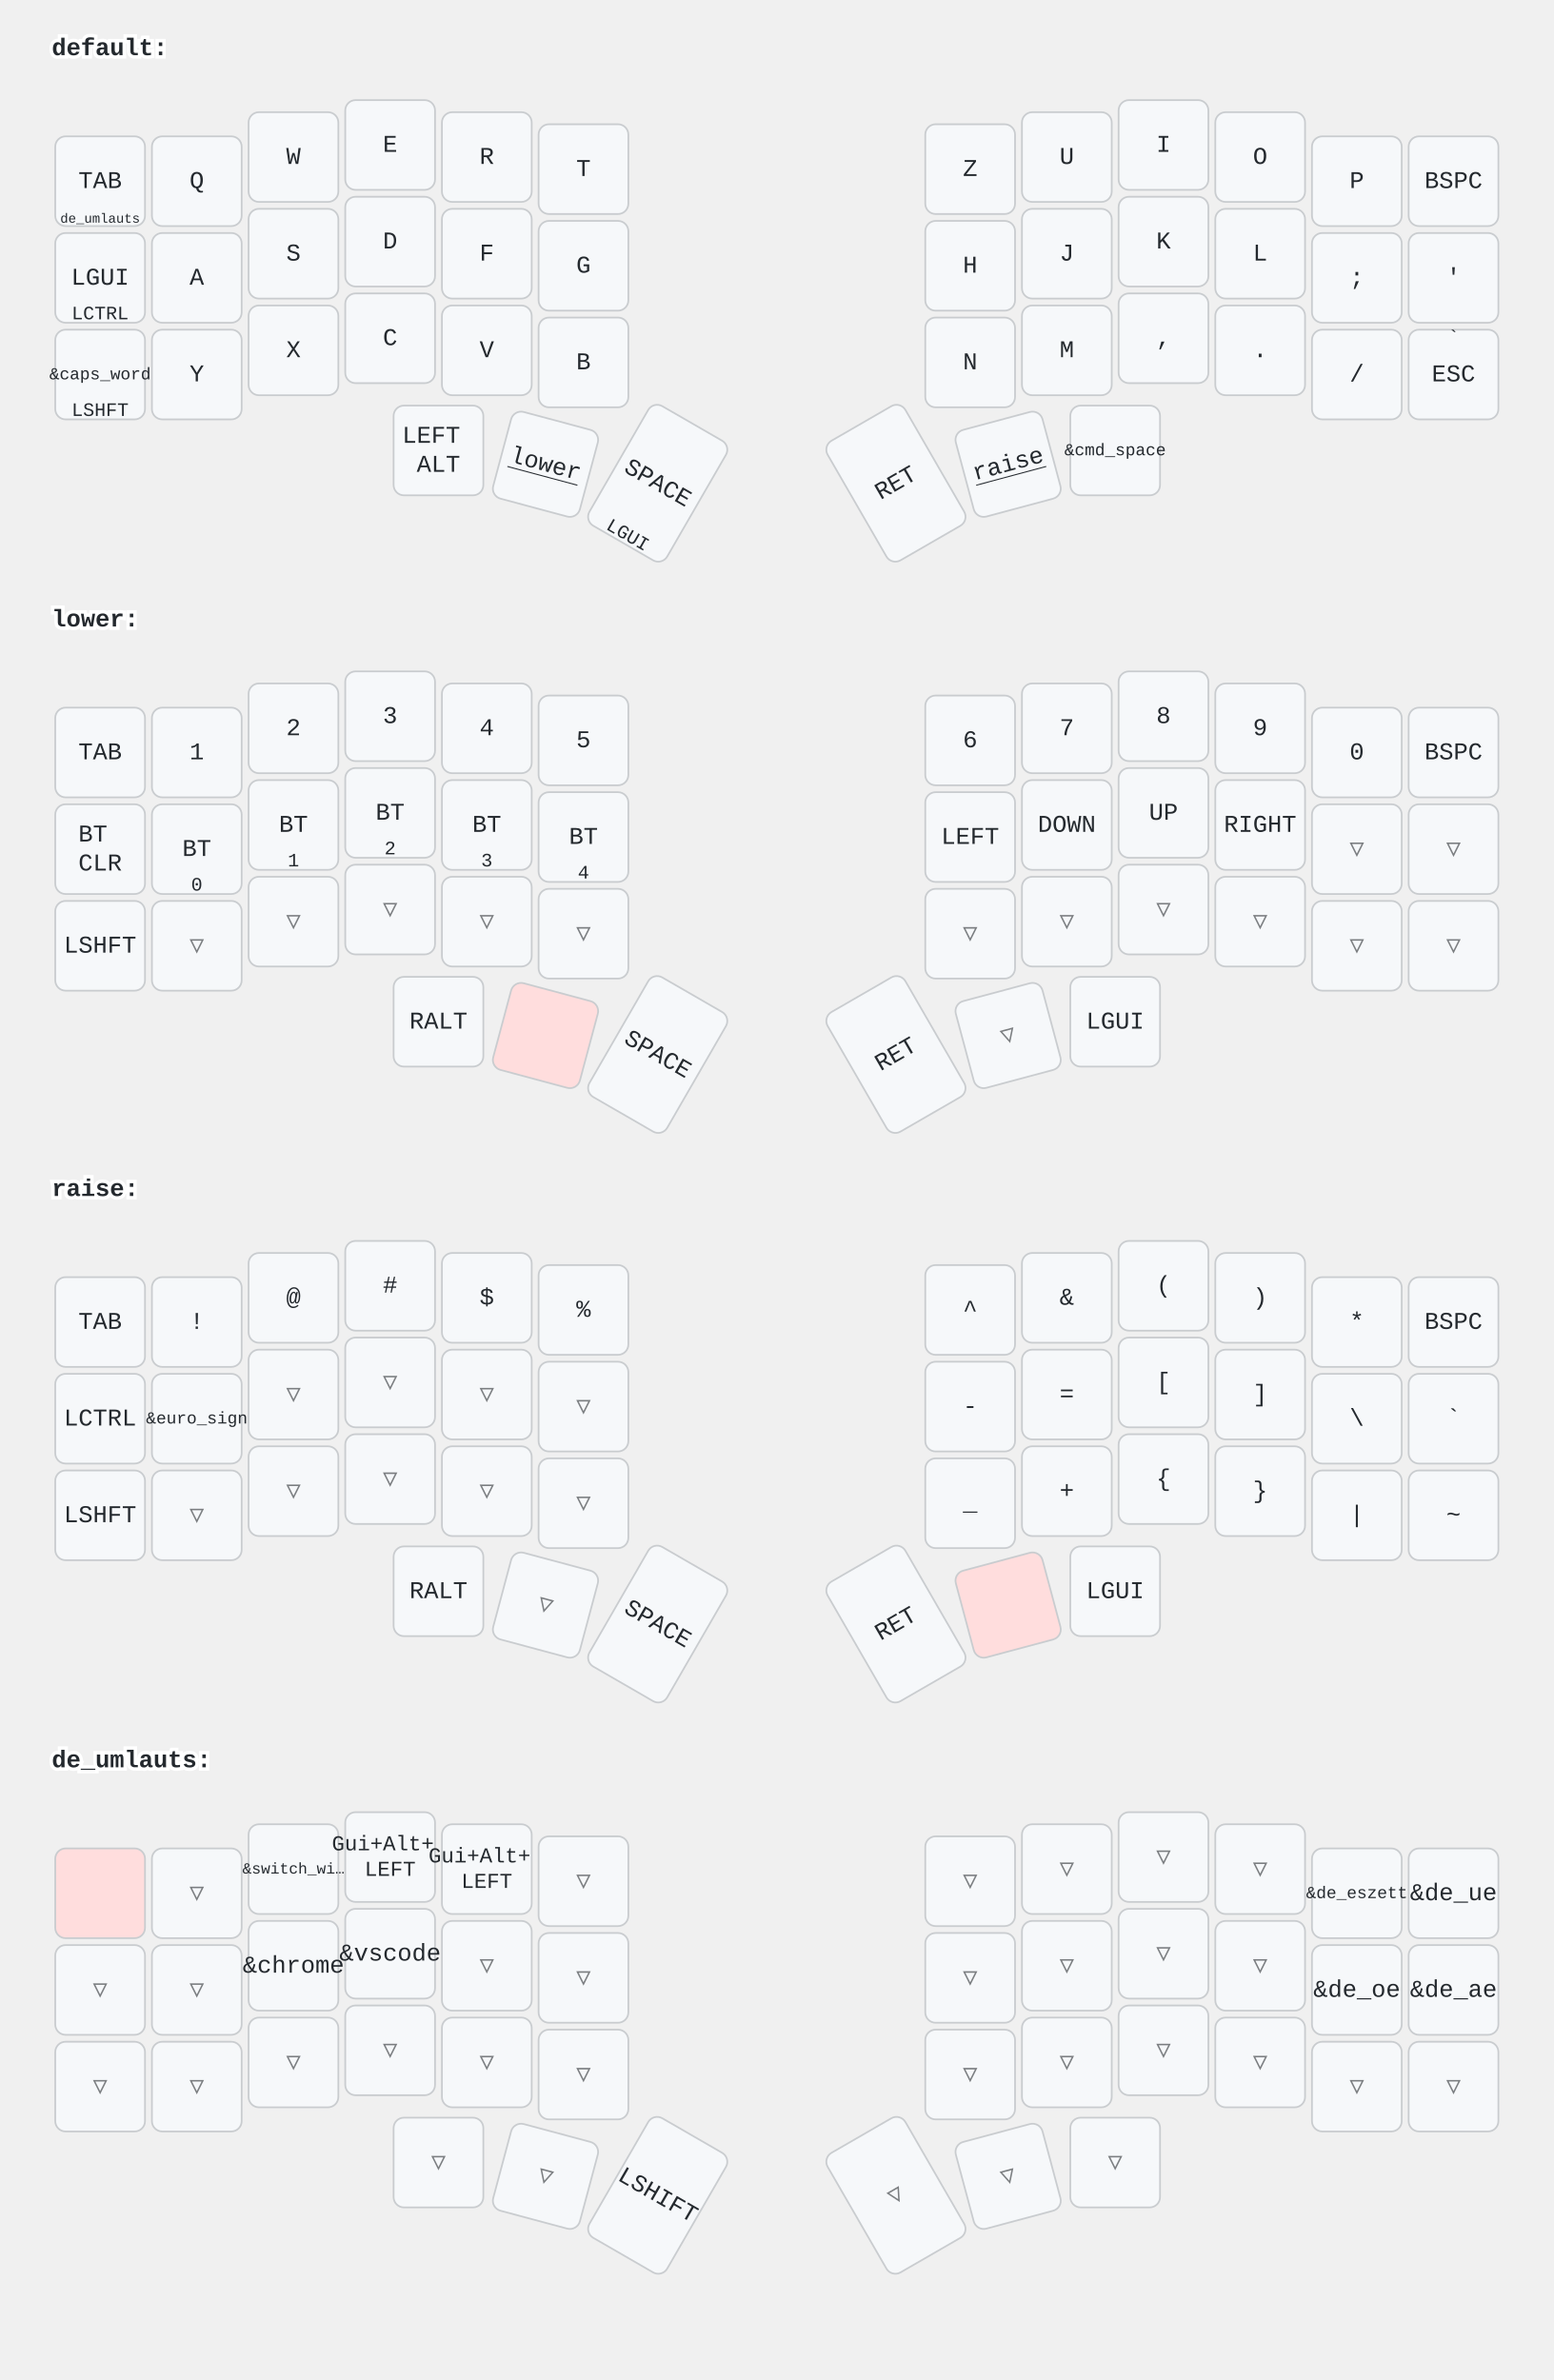
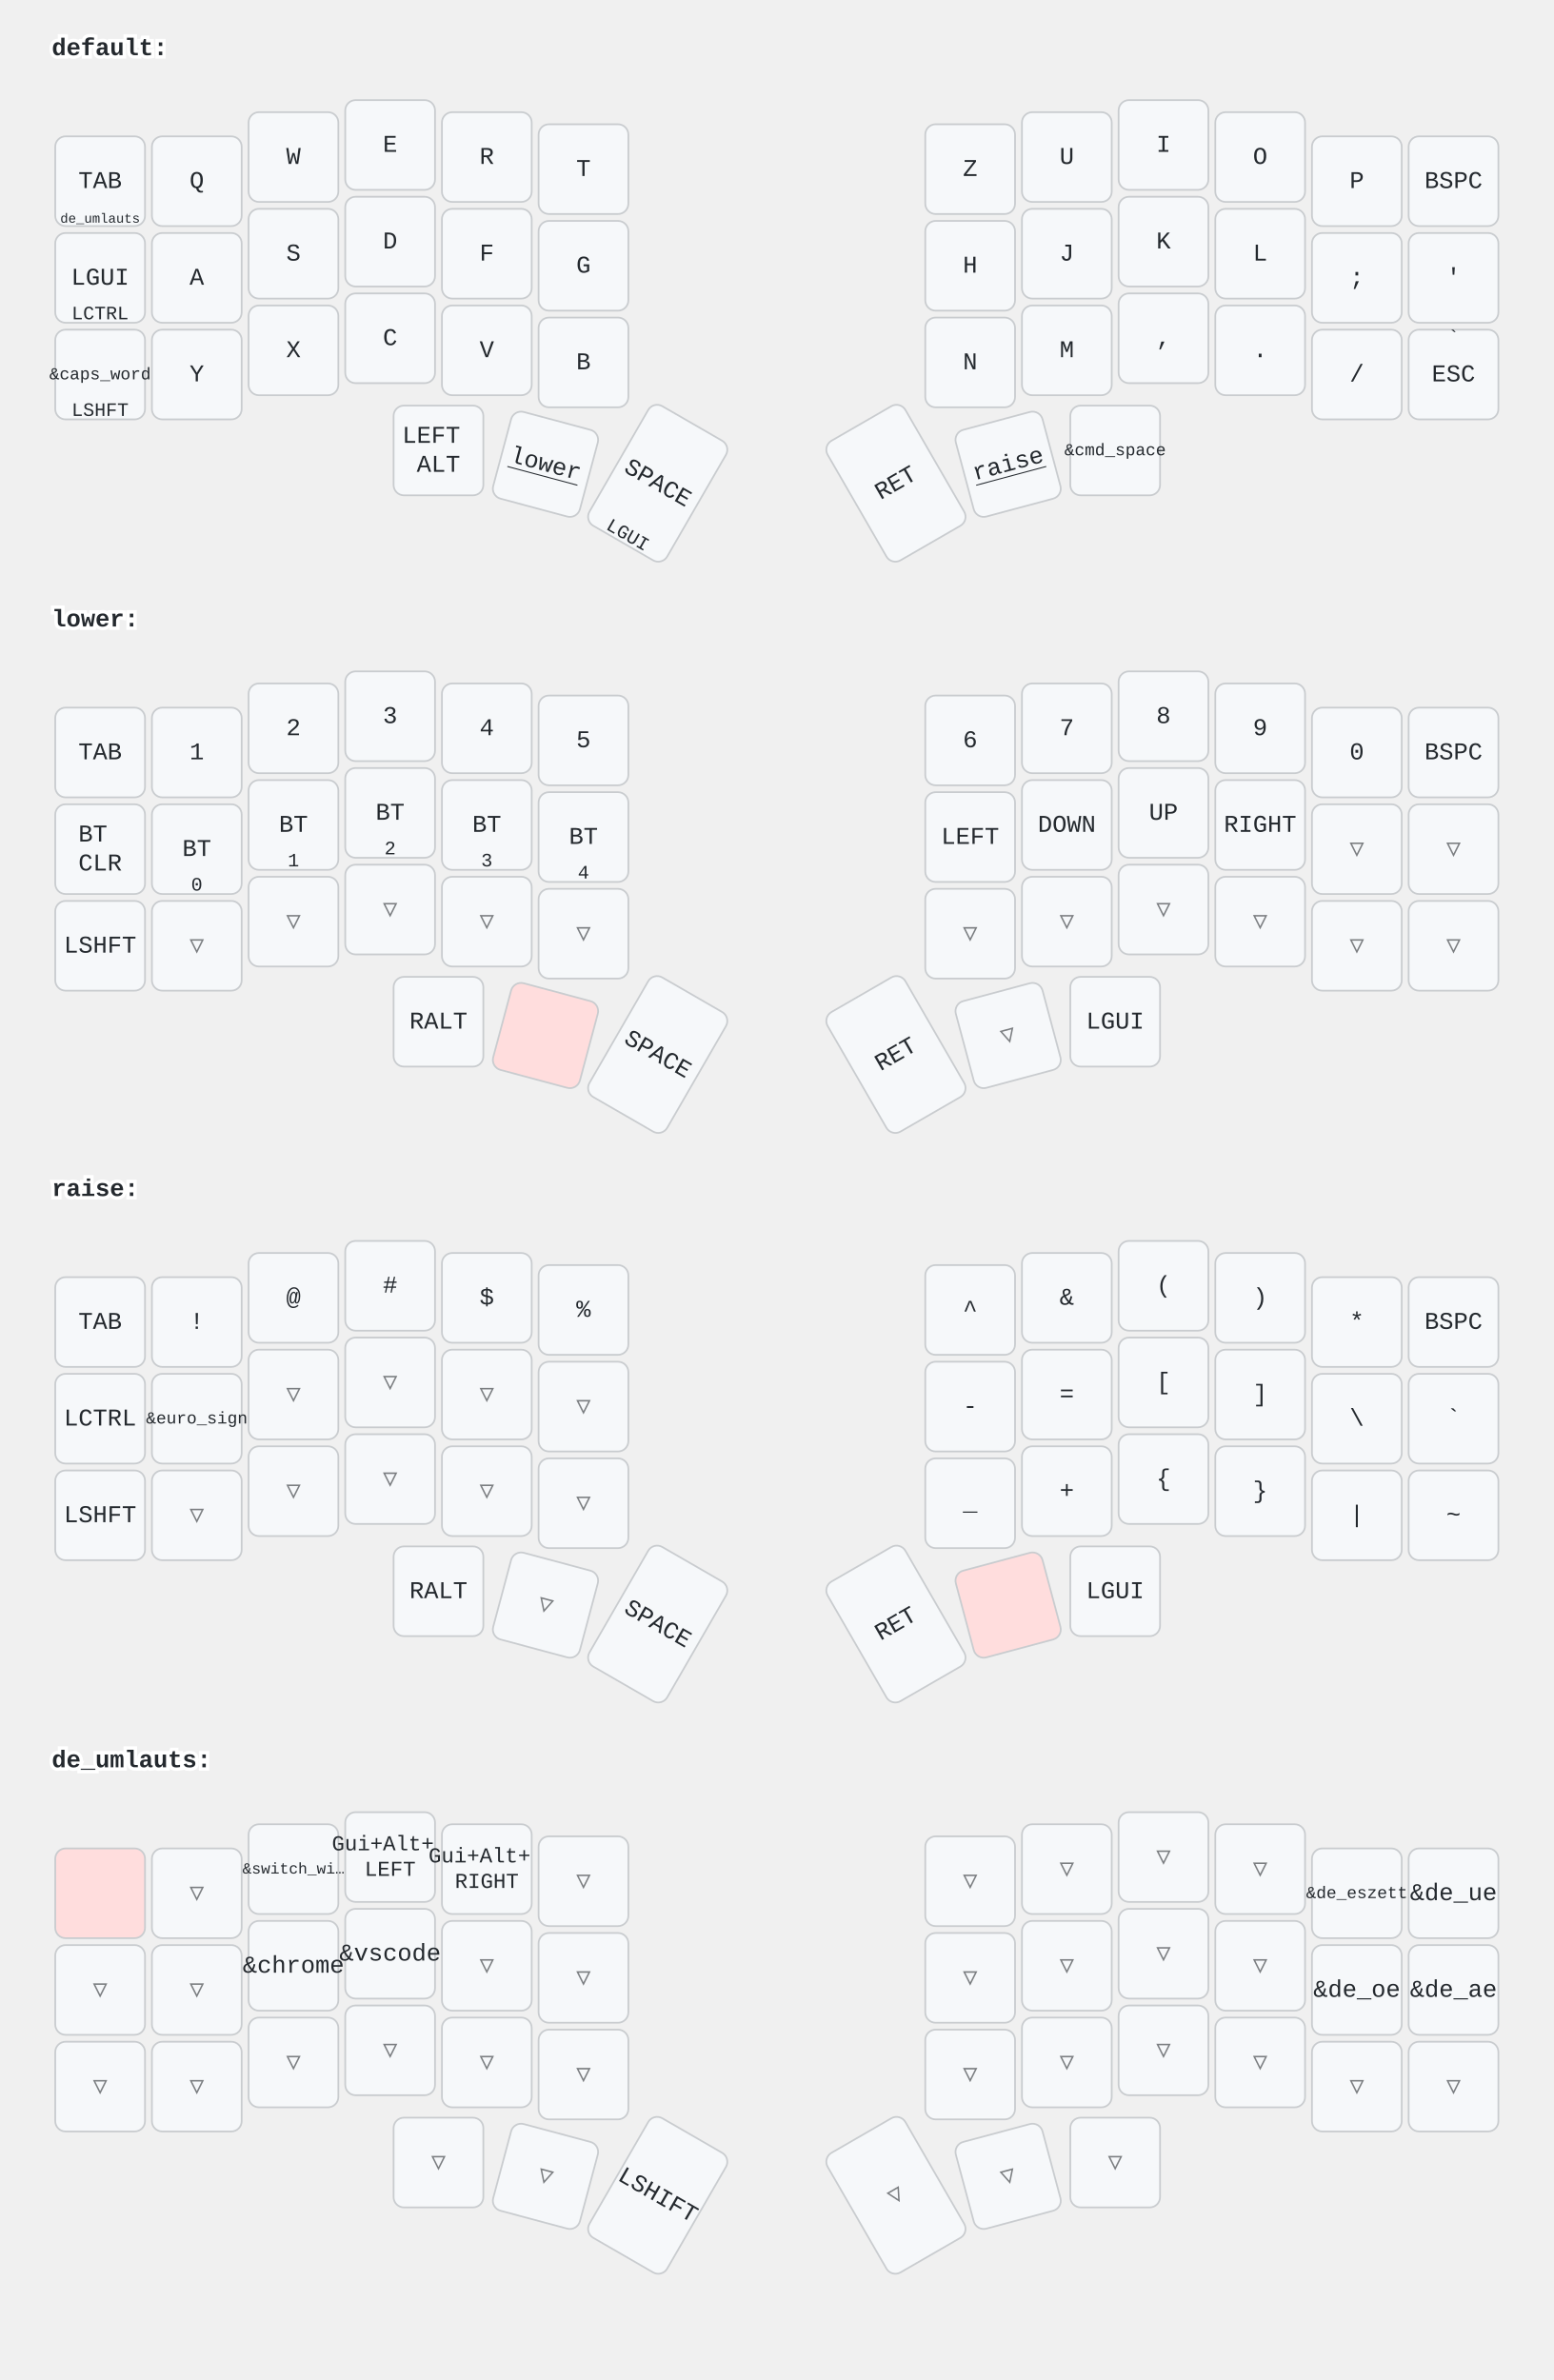
<svg xmlns="http://www.w3.org/2000/svg" width="900" height="1379" viewBox="0 0 900 1379" class="keymap">
  <style>/* inherit to force styles through use tags */
svg path {
    fill: inherit;
}

/* font and background color specifications */
svg.keymap {
    font-family: SFMono-Regular,Consolas,Liberation Mono,Menlo,monospace;
    font-size: 14px;
    font-kerning: normal;
    text-rendering: optimizeLegibility;
    fill: #24292e;
}

/* default key styling */
rect.key {
    fill: #f6f8fa;
}

rect.key, rect.combo {
    stroke: #c9cccf;
    stroke-width: 1;
}

/* default key side styling, only used is draw_key_sides is set */
rect.side {
    filter: brightness(90%);
}

/* color accent for combo boxes */
rect.combo, rect.combo-separate {
    fill: #cdf;
}

/* color accent for held keys */
rect.held, rect.combo.held {
    fill: #fdd;
}

/* color accent for ghost (optional) keys */
rect.ghost, rect.combo.ghost {
    stroke-dasharray: 4, 4;
    stroke-width: 2;
}

text {
    text-anchor: middle;
    dominant-baseline: middle;
}

/* styling for layer labels */
text.label {
    font-weight: bold;
    text-anchor: start;
    stroke: white;
    stroke-width: 4;
    paint-order: stroke;
}

/* styling for optional footer */
text.footer {
    text-anchor: end;
    dominant-baseline: auto;
    stroke: white;
    stroke-width: 4;
    paint-order: stroke;
}

/* styling for combo tap, and key hold/shifted label text */
text.combo, text.hold, text.shifted {
    font-size: 11px;
}

text.hold {
    text-anchor: middle;
    dominant-baseline: auto;
}

text.shifted {
    text-anchor: middle;
    dominant-baseline: hanging;
}

text.layer-activator {
    text-decoration: underline;
}

/* styling for hold/shifted label text in combo box */
text.combo.hold, text.combo.shifted {
    font-size: 8px;
}

/* lighter symbol for transparent keys */
text.trans {
    fill: #7b7e81;
}

/* styling for combo dendrons */
path.combo {
    stroke-width: 1;
    stroke: gray;
    fill: none;
}

/* Start Tabler Icons Cleanup */
/* cannot use height/width with glyphs */
.icon-tabler &gt; path {
    fill: inherit;
    stroke: inherit;
    stroke-width: 2;
}
/* hide tabler's default box */
.icon-tabler &gt; path[stroke="none"][fill="none"] {
    visibility: hidden;
}
/* End Tabler Icons Cleanup */
</style>
  <g transform="translate(30, 0)" class="layer-default">
    <text x="0" y="28" class="label" id="default">default:</text>
    <g transform="translate(0, 56)">
      <g transform="translate(28, 49)" class="key keypos-0">
        <rect rx="6" ry="6" x="-26" y="-26" width="52" height="52" class="key" />
        <text x="0" y="0" class="key tap">TAB</text>
        <a href="#de_umlauts">
          <text x="0" y="24" class="key hold layer-activator">
            <tspan style="font-size: 70%">de_umlauts</tspan>
          </text>
        </a>
      </g>
      <g transform="translate(84, 49)" class="key keypos-1">
        <rect rx="6" ry="6" x="-26" y="-26" width="52" height="52" class="key" />
        <text x="0" y="0" class="key tap">Q</text>
      </g>
      <g transform="translate(140, 35)" class="key keypos-2">
        <rect rx="6" ry="6" x="-26" y="-26" width="52" height="52" class="key" />
        <text x="0" y="0" class="key tap">W</text>
      </g>
      <g transform="translate(196, 28)" class="key keypos-3">
        <rect rx="6" ry="6" x="-26" y="-26" width="52" height="52" class="key" />
        <text x="0" y="0" class="key tap">E</text>
      </g>
      <g transform="translate(252, 35)" class="key keypos-4">
        <rect rx="6" ry="6" x="-26" y="-26" width="52" height="52" class="key" />
        <text x="0" y="0" class="key tap">R</text>
      </g>
      <g transform="translate(308, 42)" class="key keypos-5">
        <rect rx="6" ry="6" x="-26" y="-26" width="52" height="52" class="key" />
        <text x="0" y="0" class="key tap">T</text>
      </g>
      <g transform="translate(532, 42)" class="key keypos-6">
        <rect rx="6" ry="6" x="-26" y="-26" width="52" height="52" class="key" />
        <text x="0" y="0" class="key tap">Z</text>
      </g>
      <g transform="translate(588, 35)" class="key keypos-7">
        <rect rx="6" ry="6" x="-26" y="-26" width="52" height="52" class="key" />
        <text x="0" y="0" class="key tap">U</text>
      </g>
      <g transform="translate(644, 28)" class="key keypos-8">
        <rect rx="6" ry="6" x="-26" y="-26" width="52" height="52" class="key" />
        <text x="0" y="0" class="key tap">I</text>
      </g>
      <g transform="translate(700, 35)" class="key keypos-9">
        <rect rx="6" ry="6" x="-26" y="-26" width="52" height="52" class="key" />
        <text x="0" y="0" class="key tap">O</text>
      </g>
      <g transform="translate(756, 49)" class="key keypos-10">
        <rect rx="6" ry="6" x="-26" y="-26" width="52" height="52" class="key" />
        <text x="0" y="0" class="key tap">P</text>
      </g>
      <g transform="translate(812, 49)" class="key keypos-11">
        <rect rx="6" ry="6" x="-26" y="-26" width="52" height="52" class="key" />
        <text x="0" y="0" class="key tap">BSPC</text>
      </g>
      <g transform="translate(28, 105)" class="key keypos-12">
        <rect rx="6" ry="6" x="-26" y="-26" width="52" height="52" class="key" />
        <text x="0" y="0" class="key tap">LGUI</text>
        <text x="0" y="24" class="key hold">LCTRL</text>
      </g>
      <g transform="translate(84, 105)" class="key keypos-13">
        <rect rx="6" ry="6" x="-26" y="-26" width="52" height="52" class="key" />
        <text x="0" y="0" class="key tap">A</text>
      </g>
      <g transform="translate(140, 91)" class="key keypos-14">
        <rect rx="6" ry="6" x="-26" y="-26" width="52" height="52" class="key" />
        <text x="0" y="0" class="key tap">S</text>
      </g>
      <g transform="translate(196, 84)" class="key keypos-15">
        <rect rx="6" ry="6" x="-26" y="-26" width="52" height="52" class="key" />
        <text x="0" y="0" class="key tap">D</text>
      </g>
      <g transform="translate(252, 91)" class="key keypos-16">
        <rect rx="6" ry="6" x="-26" y="-26" width="52" height="52" class="key" />
        <text x="0" y="0" class="key tap">F</text>
      </g>
      <g transform="translate(308, 98)" class="key keypos-17">
        <rect rx="6" ry="6" x="-26" y="-26" width="52" height="52" class="key" />
        <text x="0" y="0" class="key tap">G</text>
      </g>
      <g transform="translate(532, 98)" class="key keypos-18">
        <rect rx="6" ry="6" x="-26" y="-26" width="52" height="52" class="key" />
        <text x="0" y="0" class="key tap">H</text>
      </g>
      <g transform="translate(588, 91)" class="key keypos-19">
        <rect rx="6" ry="6" x="-26" y="-26" width="52" height="52" class="key" />
        <text x="0" y="0" class="key tap">J</text>
      </g>
      <g transform="translate(644, 84)" class="key keypos-20">
        <rect rx="6" ry="6" x="-26" y="-26" width="52" height="52" class="key" />
        <text x="0" y="0" class="key tap">K</text>
      </g>
      <g transform="translate(700, 91)" class="key keypos-21">
        <rect rx="6" ry="6" x="-26" y="-26" width="52" height="52" class="key" />
        <text x="0" y="0" class="key tap">L</text>
      </g>
      <g transform="translate(756, 105)" class="key keypos-22">
        <rect rx="6" ry="6" x="-26" y="-26" width="52" height="52" class="key" />
        <text x="0" y="0" class="key tap">;</text>
      </g>
      <g transform="translate(812, 105)" class="key keypos-23">
        <rect rx="6" ry="6" x="-26" y="-26" width="52" height="52" class="key" />
        <text x="0" y="0" class="key tap">'</text>
      </g>
      <g transform="translate(28, 161)" class="key keypos-24">
        <rect rx="6" ry="6" x="-26" y="-26" width="52" height="52" class="key" />
        <text x="0" y="0" class="key tap">
          <tspan style="font-size: 70%">&amp;caps_word</tspan>
        </text>
        <text x="0" y="24" class="key hold">LSHFT</text>
      </g>
      <g transform="translate(84, 161)" class="key keypos-25">
        <rect rx="6" ry="6" x="-26" y="-26" width="52" height="52" class="key" />
        <text x="0" y="0" class="key tap">Y</text>
      </g>
      <g transform="translate(140, 147)" class="key keypos-26">
        <rect rx="6" ry="6" x="-26" y="-26" width="52" height="52" class="key" />
        <text x="0" y="0" class="key tap">X</text>
      </g>
      <g transform="translate(196, 140)" class="key keypos-27">
        <rect rx="6" ry="6" x="-26" y="-26" width="52" height="52" class="key" />
        <text x="0" y="0" class="key tap">C</text>
      </g>
      <g transform="translate(252, 147)" class="key keypos-28">
        <rect rx="6" ry="6" x="-26" y="-26" width="52" height="52" class="key" />
        <text x="0" y="0" class="key tap">V</text>
      </g>
      <g transform="translate(308, 154)" class="key keypos-29">
        <rect rx="6" ry="6" x="-26" y="-26" width="52" height="52" class="key" />
        <text x="0" y="0" class="key tap">B</text>
      </g>
      <g transform="translate(532, 154)" class="key keypos-30">
        <rect rx="6" ry="6" x="-26" y="-26" width="52" height="52" class="key" />
        <text x="0" y="0" class="key tap">N</text>
      </g>
      <g transform="translate(588, 147)" class="key keypos-31">
        <rect rx="6" ry="6" x="-26" y="-26" width="52" height="52" class="key" />
        <text x="0" y="0" class="key tap">M</text>
      </g>
      <g transform="translate(644, 140)" class="key keypos-32">
        <rect rx="6" ry="6" x="-26" y="-26" width="52" height="52" class="key" />
        <text x="0" y="0" class="key tap">,</text>
      </g>
      <g transform="translate(700, 147)" class="key keypos-33">
        <rect rx="6" ry="6" x="-26" y="-26" width="52" height="52" class="key" />
        <text x="0" y="0" class="key tap">.</text>
      </g>
      <g transform="translate(756, 161)" class="key keypos-34">
        <rect rx="6" ry="6" x="-26" y="-26" width="52" height="52" class="key" />
        <text x="0" y="0" class="key tap">/</text>
      </g>
      <g transform="translate(812, 161)" class="key keypos-35">
        <rect rx="6" ry="6" x="-26" y="-26" width="52" height="52" class="key" />
        <text x="0" y="0" class="key tap">ESC</text>
        <text x="0" y="-24" class="key shifted">`</text>
      </g>
      <g transform="translate(224, 205)" class="key keypos-36">
        <rect rx="6" ry="6" x="-26" y="-26" width="52" height="52" class="key" />
        <text x="0" y="0" class="key tap">
          <tspan x="0" dy="-0.6em">LEFT</tspan>
          <tspan x="0" dy="1.2em">ALT</tspan>
        </text>
      </g>
      <g transform="translate(286, 213) rotate(15.0)" class="key keypos-37">
        <rect rx="6" ry="6" x="-26" y="-26" width="52" height="52" class="key" />
        <a href="#lower">
          <text x="0" y="0" class="key tap layer-activator">lower</text>
        </a>
      </g>
      <g transform="translate(351, 224) rotate(30.0)" class="key keypos-38">
        <rect rx="6" ry="6" x="-26" y="-40" width="52" height="80" class="key" />
        <text x="0" y="0" class="key tap">SPACE</text>
        <text x="0" y="38" class="key hold">LGUI</text>
      </g>
      <g transform="translate(489, 224) rotate(-30.0)" class="key keypos-39">
        <rect rx="6" ry="6" x="-26" y="-40" width="52" height="80" class="key" />
        <text x="0" y="0" class="key tap">RET</text>
      </g>
      <g transform="translate(554, 213) rotate(-15.0)" class="key keypos-40">
        <rect rx="6" ry="6" x="-26" y="-26" width="52" height="52" class="key" />
        <a href="#raise">
          <text x="0" y="0" class="key tap layer-activator">raise</text>
        </a>
      </g>
      <g transform="translate(616, 205)" class="key keypos-41">
        <rect rx="6" ry="6" x="-26" y="-26" width="52" height="52" class="key" />
        <text x="0" y="0" class="key tap">
          <tspan style="font-size: 70%">&amp;cmd_space</tspan>
        </text>
      </g>
    </g>
  </g>
  <g transform="translate(30, 331)" class="layer-lower">
    <text x="0" y="28" class="label" id="lower">lower:</text>
    <g transform="translate(0, 56)">
      <g transform="translate(28, 49)" class="key keypos-0">
        <rect rx="6" ry="6" x="-26" y="-26" width="52" height="52" class="key" />
        <text x="0" y="0" class="key tap">TAB</text>
      </g>
      <g transform="translate(84, 49)" class="key keypos-1">
        <rect rx="6" ry="6" x="-26" y="-26" width="52" height="52" class="key" />
        <text x="0" y="0" class="key tap">1</text>
      </g>
      <g transform="translate(140, 35)" class="key keypos-2">
        <rect rx="6" ry="6" x="-26" y="-26" width="52" height="52" class="key" />
        <text x="0" y="0" class="key tap">2</text>
      </g>
      <g transform="translate(196, 28)" class="key keypos-3">
        <rect rx="6" ry="6" x="-26" y="-26" width="52" height="52" class="key" />
        <text x="0" y="0" class="key tap">3</text>
      </g>
      <g transform="translate(252, 35)" class="key keypos-4">
        <rect rx="6" ry="6" x="-26" y="-26" width="52" height="52" class="key" />
        <text x="0" y="0" class="key tap">4</text>
      </g>
      <g transform="translate(308, 42)" class="key keypos-5">
        <rect rx="6" ry="6" x="-26" y="-26" width="52" height="52" class="key" />
        <text x="0" y="0" class="key tap">5</text>
      </g>
      <g transform="translate(532, 42)" class="key keypos-6">
        <rect rx="6" ry="6" x="-26" y="-26" width="52" height="52" class="key" />
        <text x="0" y="0" class="key tap">6</text>
      </g>
      <g transform="translate(588, 35)" class="key keypos-7">
        <rect rx="6" ry="6" x="-26" y="-26" width="52" height="52" class="key" />
        <text x="0" y="0" class="key tap">7</text>
      </g>
      <g transform="translate(644, 28)" class="key keypos-8">
        <rect rx="6" ry="6" x="-26" y="-26" width="52" height="52" class="key" />
        <text x="0" y="0" class="key tap">8</text>
      </g>
      <g transform="translate(700, 35)" class="key keypos-9">
        <rect rx="6" ry="6" x="-26" y="-26" width="52" height="52" class="key" />
        <text x="0" y="0" class="key tap">9</text>
      </g>
      <g transform="translate(756, 49)" class="key keypos-10">
        <rect rx="6" ry="6" x="-26" y="-26" width="52" height="52" class="key" />
        <text x="0" y="0" class="key tap">0</text>
      </g>
      <g transform="translate(812, 49)" class="key keypos-11">
        <rect rx="6" ry="6" x="-26" y="-26" width="52" height="52" class="key" />
        <text x="0" y="0" class="key tap">BSPC</text>
      </g>
      <g transform="translate(28, 105)" class="key keypos-12">
        <rect rx="6" ry="6" x="-26" y="-26" width="52" height="52" class="key" />
        <text x="0" y="0" class="key tap">
          <tspan x="0" dy="-0.6em">BT</tspan>
          <tspan x="0" dy="1.2em">CLR</tspan>
        </text>
      </g>
      <g transform="translate(84, 105)" class="key keypos-13">
        <rect rx="6" ry="6" x="-26" y="-26" width="52" height="52" class="key" />
        <text x="0" y="0" class="key tap">BT</text>
        <text x="0" y="24" class="key hold">0</text>
      </g>
      <g transform="translate(140, 91)" class="key keypos-14">
        <rect rx="6" ry="6" x="-26" y="-26" width="52" height="52" class="key" />
        <text x="0" y="0" class="key tap">BT</text>
        <text x="0" y="24" class="key hold">1</text>
      </g>
      <g transform="translate(196, 84)" class="key keypos-15">
        <rect rx="6" ry="6" x="-26" y="-26" width="52" height="52" class="key" />
        <text x="0" y="0" class="key tap">BT</text>
        <text x="0" y="24" class="key hold">2</text>
      </g>
      <g transform="translate(252, 91)" class="key keypos-16">
        <rect rx="6" ry="6" x="-26" y="-26" width="52" height="52" class="key" />
        <text x="0" y="0" class="key tap">BT</text>
        <text x="0" y="24" class="key hold">3</text>
      </g>
      <g transform="translate(308, 98)" class="key keypos-17">
        <rect rx="6" ry="6" x="-26" y="-26" width="52" height="52" class="key" />
        <text x="0" y="0" class="key tap">BT</text>
        <text x="0" y="24" class="key hold">4</text>
      </g>
      <g transform="translate(532, 98)" class="key keypos-18">
        <rect rx="6" ry="6" x="-26" y="-26" width="52" height="52" class="key" />
        <text x="0" y="0" class="key tap">LEFT</text>
      </g>
      <g transform="translate(588, 91)" class="key keypos-19">
        <rect rx="6" ry="6" x="-26" y="-26" width="52" height="52" class="key" />
        <text x="0" y="0" class="key tap">DOWN</text>
      </g>
      <g transform="translate(644, 84)" class="key keypos-20">
        <rect rx="6" ry="6" x="-26" y="-26" width="52" height="52" class="key" />
        <text x="0" y="0" class="key tap">UP</text>
      </g>
      <g transform="translate(700, 91)" class="key keypos-21">
        <rect rx="6" ry="6" x="-26" y="-26" width="52" height="52" class="key" />
        <text x="0" y="0" class="key tap">RIGHT</text>
      </g>
      <g transform="translate(756, 105)" class="key trans keypos-22">
        <rect rx="6" ry="6" x="-26" y="-26" width="52" height="52" class="key trans" />
        <text x="0" y="0" class="key trans tap">▽</text>
      </g>
      <g transform="translate(812, 105)" class="key trans keypos-23">
        <rect rx="6" ry="6" x="-26" y="-26" width="52" height="52" class="key trans" />
        <text x="0" y="0" class="key trans tap">▽</text>
      </g>
      <g transform="translate(28, 161)" class="key keypos-24">
        <rect rx="6" ry="6" x="-26" y="-26" width="52" height="52" class="key" />
        <text x="0" y="0" class="key tap">LSHFT</text>
      </g>
      <g transform="translate(84, 161)" class="key trans keypos-25">
        <rect rx="6" ry="6" x="-26" y="-26" width="52" height="52" class="key trans" />
        <text x="0" y="0" class="key trans tap">▽</text>
      </g>
      <g transform="translate(140, 147)" class="key trans keypos-26">
        <rect rx="6" ry="6" x="-26" y="-26" width="52" height="52" class="key trans" />
        <text x="0" y="0" class="key trans tap">▽</text>
      </g>
      <g transform="translate(196, 140)" class="key trans keypos-27">
        <rect rx="6" ry="6" x="-26" y="-26" width="52" height="52" class="key trans" />
        <text x="0" y="0" class="key trans tap">▽</text>
      </g>
      <g transform="translate(252, 147)" class="key trans keypos-28">
        <rect rx="6" ry="6" x="-26" y="-26" width="52" height="52" class="key trans" />
        <text x="0" y="0" class="key trans tap">▽</text>
      </g>
      <g transform="translate(308, 154)" class="key trans keypos-29">
        <rect rx="6" ry="6" x="-26" y="-26" width="52" height="52" class="key trans" />
        <text x="0" y="0" class="key trans tap">▽</text>
      </g>
      <g transform="translate(532, 154)" class="key trans keypos-30">
        <rect rx="6" ry="6" x="-26" y="-26" width="52" height="52" class="key trans" />
        <text x="0" y="0" class="key trans tap">▽</text>
      </g>
      <g transform="translate(588, 147)" class="key trans keypos-31">
        <rect rx="6" ry="6" x="-26" y="-26" width="52" height="52" class="key trans" />
        <text x="0" y="0" class="key trans tap">▽</text>
      </g>
      <g transform="translate(644, 140)" class="key trans keypos-32">
        <rect rx="6" ry="6" x="-26" y="-26" width="52" height="52" class="key trans" />
        <text x="0" y="0" class="key trans tap">▽</text>
      </g>
      <g transform="translate(700, 147)" class="key trans keypos-33">
        <rect rx="6" ry="6" x="-26" y="-26" width="52" height="52" class="key trans" />
        <text x="0" y="0" class="key trans tap">▽</text>
      </g>
      <g transform="translate(756, 161)" class="key trans keypos-34">
        <rect rx="6" ry="6" x="-26" y="-26" width="52" height="52" class="key trans" />
        <text x="0" y="0" class="key trans tap">▽</text>
      </g>
      <g transform="translate(812, 161)" class="key trans keypos-35">
        <rect rx="6" ry="6" x="-26" y="-26" width="52" height="52" class="key trans" />
        <text x="0" y="0" class="key trans tap">▽</text>
      </g>
      <g transform="translate(224, 205)" class="key keypos-36">
        <rect rx="6" ry="6" x="-26" y="-26" width="52" height="52" class="key" />
        <text x="0" y="0" class="key tap">RALT</text>
      </g>
      <g transform="translate(286, 213) rotate(15.0)" class="key held keypos-37">
        <rect rx="6" ry="6" x="-26" y="-26" width="52" height="52" class="key held" />
      </g>
      <g transform="translate(351, 224) rotate(30.0)" class="key keypos-38">
        <rect rx="6" ry="6" x="-26" y="-40" width="52" height="80" class="key" />
        <text x="0" y="0" class="key tap">SPACE</text>
      </g>
      <g transform="translate(489, 224) rotate(-30.0)" class="key keypos-39">
        <rect rx="6" ry="6" x="-26" y="-40" width="52" height="80" class="key" />
        <text x="0" y="0" class="key tap">RET</text>
      </g>
      <g transform="translate(554, 213) rotate(-15.0)" class="key trans keypos-40">
        <rect rx="6" ry="6" x="-26" y="-26" width="52" height="52" class="key trans" />
        <text x="0" y="0" class="key trans tap">▽</text>
      </g>
      <g transform="translate(616, 205)" class="key keypos-41">
        <rect rx="6" ry="6" x="-26" y="-26" width="52" height="52" class="key" />
        <text x="0" y="0" class="key tap">LGUI</text>
      </g>
    </g>
  </g>
  <g transform="translate(30, 661)" class="layer-raise">
    <text x="0" y="28" class="label" id="raise">raise:</text>
    <g transform="translate(0, 56)">
      <g transform="translate(28, 49)" class="key keypos-0">
        <rect rx="6" ry="6" x="-26" y="-26" width="52" height="52" class="key" />
        <text x="0" y="0" class="key tap">TAB</text>
      </g>
      <g transform="translate(84, 49)" class="key keypos-1">
        <rect rx="6" ry="6" x="-26" y="-26" width="52" height="52" class="key" />
        <text x="0" y="0" class="key tap">!</text>
      </g>
      <g transform="translate(140, 35)" class="key keypos-2">
        <rect rx="6" ry="6" x="-26" y="-26" width="52" height="52" class="key" />
        <text x="0" y="0" class="key tap">@</text>
      </g>
      <g transform="translate(196, 28)" class="key keypos-3">
        <rect rx="6" ry="6" x="-26" y="-26" width="52" height="52" class="key" />
        <text x="0" y="0" class="key tap">#</text>
      </g>
      <g transform="translate(252, 35)" class="key keypos-4">
        <rect rx="6" ry="6" x="-26" y="-26" width="52" height="52" class="key" />
        <text x="0" y="0" class="key tap">$</text>
      </g>
      <g transform="translate(308, 42)" class="key keypos-5">
        <rect rx="6" ry="6" x="-26" y="-26" width="52" height="52" class="key" />
        <text x="0" y="0" class="key tap">%</text>
      </g>
      <g transform="translate(532, 42)" class="key keypos-6">
        <rect rx="6" ry="6" x="-26" y="-26" width="52" height="52" class="key" />
        <text x="0" y="0" class="key tap">^</text>
      </g>
      <g transform="translate(588, 35)" class="key keypos-7">
        <rect rx="6" ry="6" x="-26" y="-26" width="52" height="52" class="key" />
        <text x="0" y="0" class="key tap">&amp;</text>
      </g>
      <g transform="translate(644, 28)" class="key keypos-8">
        <rect rx="6" ry="6" x="-26" y="-26" width="52" height="52" class="key" />
        <text x="0" y="0" class="key tap">(</text>
      </g>
      <g transform="translate(700, 35)" class="key keypos-9">
        <rect rx="6" ry="6" x="-26" y="-26" width="52" height="52" class="key" />
        <text x="0" y="0" class="key tap">)</text>
      </g>
      <g transform="translate(756, 49)" class="key keypos-10">
        <rect rx="6" ry="6" x="-26" y="-26" width="52" height="52" class="key" />
        <text x="0" y="0" class="key tap">*</text>
      </g>
      <g transform="translate(812, 49)" class="key keypos-11">
        <rect rx="6" ry="6" x="-26" y="-26" width="52" height="52" class="key" />
        <text x="0" y="0" class="key tap">BSPC</text>
      </g>
      <g transform="translate(28, 105)" class="key keypos-12">
        <rect rx="6" ry="6" x="-26" y="-26" width="52" height="52" class="key" />
        <text x="0" y="0" class="key tap">LCTRL</text>
      </g>
      <g transform="translate(84, 105)" class="key keypos-13">
        <rect rx="6" ry="6" x="-26" y="-26" width="52" height="52" class="key" />
        <text x="0" y="0" class="key tap">
          <tspan style="font-size: 70%">&amp;euro_sign</tspan>
        </text>
      </g>
      <g transform="translate(140, 91)" class="key trans keypos-14">
        <rect rx="6" ry="6" x="-26" y="-26" width="52" height="52" class="key trans" />
        <text x="0" y="0" class="key trans tap">▽</text>
      </g>
      <g transform="translate(196, 84)" class="key trans keypos-15">
        <rect rx="6" ry="6" x="-26" y="-26" width="52" height="52" class="key trans" />
        <text x="0" y="0" class="key trans tap">▽</text>
      </g>
      <g transform="translate(252, 91)" class="key trans keypos-16">
        <rect rx="6" ry="6" x="-26" y="-26" width="52" height="52" class="key trans" />
        <text x="0" y="0" class="key trans tap">▽</text>
      </g>
      <g transform="translate(308, 98)" class="key trans keypos-17">
        <rect rx="6" ry="6" x="-26" y="-26" width="52" height="52" class="key trans" />
        <text x="0" y="0" class="key trans tap">▽</text>
      </g>
      <g transform="translate(532, 98)" class="key keypos-18">
        <rect rx="6" ry="6" x="-26" y="-26" width="52" height="52" class="key" />
        <text x="0" y="0" class="key tap">-</text>
      </g>
      <g transform="translate(588, 91)" class="key keypos-19">
        <rect rx="6" ry="6" x="-26" y="-26" width="52" height="52" class="key" />
        <text x="0" y="0" class="key tap">=</text>
      </g>
      <g transform="translate(644, 84)" class="key keypos-20">
        <rect rx="6" ry="6" x="-26" y="-26" width="52" height="52" class="key" />
        <text x="0" y="0" class="key tap">[</text>
      </g>
      <g transform="translate(700, 91)" class="key keypos-21">
        <rect rx="6" ry="6" x="-26" y="-26" width="52" height="52" class="key" />
        <text x="0" y="0" class="key tap">]</text>
      </g>
      <g transform="translate(756, 105)" class="key keypos-22">
        <rect rx="6" ry="6" x="-26" y="-26" width="52" height="52" class="key" />
        <text x="0" y="0" class="key tap">\</text>
      </g>
      <g transform="translate(812, 105)" class="key keypos-23">
        <rect rx="6" ry="6" x="-26" y="-26" width="52" height="52" class="key" />
        <text x="0" y="0" class="key tap">`</text>
      </g>
      <g transform="translate(28, 161)" class="key keypos-24">
        <rect rx="6" ry="6" x="-26" y="-26" width="52" height="52" class="key" />
        <text x="0" y="0" class="key tap">LSHFT</text>
      </g>
      <g transform="translate(84, 161)" class="key trans keypos-25">
        <rect rx="6" ry="6" x="-26" y="-26" width="52" height="52" class="key trans" />
        <text x="0" y="0" class="key trans tap">▽</text>
      </g>
      <g transform="translate(140, 147)" class="key trans keypos-26">
        <rect rx="6" ry="6" x="-26" y="-26" width="52" height="52" class="key trans" />
        <text x="0" y="0" class="key trans tap">▽</text>
      </g>
      <g transform="translate(196, 140)" class="key trans keypos-27">
        <rect rx="6" ry="6" x="-26" y="-26" width="52" height="52" class="key trans" />
        <text x="0" y="0" class="key trans tap">▽</text>
      </g>
      <g transform="translate(252, 147)" class="key trans keypos-28">
        <rect rx="6" ry="6" x="-26" y="-26" width="52" height="52" class="key trans" />
        <text x="0" y="0" class="key trans tap">▽</text>
      </g>
      <g transform="translate(308, 154)" class="key trans keypos-29">
        <rect rx="6" ry="6" x="-26" y="-26" width="52" height="52" class="key trans" />
        <text x="0" y="0" class="key trans tap">▽</text>
      </g>
      <g transform="translate(532, 154)" class="key keypos-30">
        <rect rx="6" ry="6" x="-26" y="-26" width="52" height="52" class="key" />
        <text x="0" y="0" class="key tap">_</text>
      </g>
      <g transform="translate(588, 147)" class="key keypos-31">
        <rect rx="6" ry="6" x="-26" y="-26" width="52" height="52" class="key" />
        <text x="0" y="0" class="key tap">+</text>
      </g>
      <g transform="translate(644, 140)" class="key keypos-32">
        <rect rx="6" ry="6" x="-26" y="-26" width="52" height="52" class="key" />
        <text x="0" y="0" class="key tap">{</text>
      </g>
      <g transform="translate(700, 147)" class="key keypos-33">
        <rect rx="6" ry="6" x="-26" y="-26" width="52" height="52" class="key" />
        <text x="0" y="0" class="key tap">}</text>
      </g>
      <g transform="translate(756, 161)" class="key keypos-34">
        <rect rx="6" ry="6" x="-26" y="-26" width="52" height="52" class="key" />
        <text x="0" y="0" class="key tap">|</text>
      </g>
      <g transform="translate(812, 161)" class="key keypos-35">
        <rect rx="6" ry="6" x="-26" y="-26" width="52" height="52" class="key" />
        <text x="0" y="0" class="key tap">~</text>
      </g>
      <g transform="translate(224, 205)" class="key keypos-36">
        <rect rx="6" ry="6" x="-26" y="-26" width="52" height="52" class="key" />
        <text x="0" y="0" class="key tap">RALT</text>
      </g>
      <g transform="translate(286, 213) rotate(15.0)" class="key trans keypos-37">
        <rect rx="6" ry="6" x="-26" y="-26" width="52" height="52" class="key trans" />
        <text x="0" y="0" class="key trans tap">▽</text>
      </g>
      <g transform="translate(351, 224) rotate(30.0)" class="key keypos-38">
        <rect rx="6" ry="6" x="-26" y="-40" width="52" height="80" class="key" />
        <text x="0" y="0" class="key tap">SPACE</text>
      </g>
      <g transform="translate(489, 224) rotate(-30.0)" class="key keypos-39">
        <rect rx="6" ry="6" x="-26" y="-40" width="52" height="80" class="key" />
        <text x="0" y="0" class="key tap">RET</text>
      </g>
      <g transform="translate(554, 213) rotate(-15.0)" class="key held keypos-40">
        <rect rx="6" ry="6" x="-26" y="-26" width="52" height="52" class="key held" />
      </g>
      <g transform="translate(616, 205)" class="key keypos-41">
        <rect rx="6" ry="6" x="-26" y="-26" width="52" height="52" class="key" />
        <text x="0" y="0" class="key tap">LGUI</text>
      </g>
    </g>
  </g>
  <g transform="translate(30, 992)" class="layer-de_umlauts">
    <text x="0" y="28" class="label" id="de_umlauts">de_umlauts:</text>
    <g transform="translate(0, 56)">
      <g transform="translate(28, 49)" class="key held keypos-0">
        <rect rx="6" ry="6" x="-26" y="-26" width="52" height="52" class="key held" />
      </g>
      <g transform="translate(84, 49)" class="key trans keypos-1">
        <rect rx="6" ry="6" x="-26" y="-26" width="52" height="52" class="key trans" />
        <text x="0" y="0" class="key trans tap">▽</text>
      </g>
      <g transform="translate(140, 35)" class="key keypos-2">
        <rect rx="6" ry="6" x="-26" y="-26" width="52" height="52" class="key" />
        <text x="0" y="0" class="key tap">
          <tspan style="font-size: 64%">&amp;switch_wi…</tspan>
        </text>
      </g>
      <g transform="translate(196, 28)" class="key keypos-3">
        <rect rx="6" ry="6" x="-26" y="-26" width="52" height="52" class="key" />
        <text x="0" y="0" class="key tap">
          <tspan x="0" dy="-0.6em" style="font-size: 88%">Gui+Alt+</tspan>
          <tspan x="0" dy="1.2em" style="font-size: 88%">LEFT</tspan>
        </text>
      </g>
      <g transform="translate(252, 35)" class="key keypos-4">
        <rect rx="6" ry="6" x="-26" y="-26" width="52" height="52" class="key" />
        <text x="0" y="0" class="key tap">
          <tspan x="0" dy="-0.6em" style="font-size: 88%">Gui+Alt+</tspan>
-           <tspan x="0" dy="1.2em" style="font-size: 88%">LEFT</tspan>
+           <tspan x="0" dy="1.2em" style="font-size: 88%">RIGHT</tspan>
        </text>
      </g>
      <g transform="translate(308, 42)" class="key trans keypos-5">
        <rect rx="6" ry="6" x="-26" y="-26" width="52" height="52" class="key trans" />
        <text x="0" y="0" class="key trans tap">▽</text>
      </g>
      <g transform="translate(532, 42)" class="key trans keypos-6">
        <rect rx="6" ry="6" x="-26" y="-26" width="52" height="52" class="key trans" />
        <text x="0" y="0" class="key trans tap">▽</text>
      </g>
      <g transform="translate(588, 35)" class="key trans keypos-7">
        <rect rx="6" ry="6" x="-26" y="-26" width="52" height="52" class="key trans" />
        <text x="0" y="0" class="key trans tap">▽</text>
      </g>
      <g transform="translate(644, 28)" class="key trans keypos-8">
        <rect rx="6" ry="6" x="-26" y="-26" width="52" height="52" class="key trans" />
        <text x="0" y="0" class="key trans tap">▽</text>
      </g>
      <g transform="translate(700, 35)" class="key trans keypos-9">
        <rect rx="6" ry="6" x="-26" y="-26" width="52" height="52" class="key trans" />
        <text x="0" y="0" class="key trans tap">▽</text>
      </g>
      <g transform="translate(756, 49)" class="key keypos-10">
        <rect rx="6" ry="6" x="-26" y="-26" width="52" height="52" class="key" />
        <text x="0" y="0" class="key tap">
          <tspan style="font-size: 70%">&amp;de_eszett</tspan>
        </text>
      </g>
      <g transform="translate(812, 49)" class="key keypos-11">
        <rect rx="6" ry="6" x="-26" y="-26" width="52" height="52" class="key" />
        <text x="0" y="0" class="key tap">&amp;de_ue</text>
      </g>
      <g transform="translate(28, 105)" class="key trans keypos-12">
        <rect rx="6" ry="6" x="-26" y="-26" width="52" height="52" class="key trans" />
        <text x="0" y="0" class="key trans tap">▽</text>
      </g>
      <g transform="translate(84, 105)" class="key trans keypos-13">
        <rect rx="6" ry="6" x="-26" y="-26" width="52" height="52" class="key trans" />
        <text x="0" y="0" class="key trans tap">▽</text>
      </g>
      <g transform="translate(140, 91)" class="key keypos-14">
        <rect rx="6" ry="6" x="-26" y="-26" width="52" height="52" class="key" />
        <text x="0" y="0" class="key tap">&amp;chrome</text>
      </g>
      <g transform="translate(196, 84)" class="key keypos-15">
        <rect rx="6" ry="6" x="-26" y="-26" width="52" height="52" class="key" />
        <text x="0" y="0" class="key tap">&amp;vscode</text>
      </g>
      <g transform="translate(252, 91)" class="key trans keypos-16">
        <rect rx="6" ry="6" x="-26" y="-26" width="52" height="52" class="key trans" />
        <text x="0" y="0" class="key trans tap">▽</text>
      </g>
      <g transform="translate(308, 98)" class="key trans keypos-17">
        <rect rx="6" ry="6" x="-26" y="-26" width="52" height="52" class="key trans" />
        <text x="0" y="0" class="key trans tap">▽</text>
      </g>
      <g transform="translate(532, 98)" class="key trans keypos-18">
        <rect rx="6" ry="6" x="-26" y="-26" width="52" height="52" class="key trans" />
        <text x="0" y="0" class="key trans tap">▽</text>
      </g>
      <g transform="translate(588, 91)" class="key trans keypos-19">
        <rect rx="6" ry="6" x="-26" y="-26" width="52" height="52" class="key trans" />
        <text x="0" y="0" class="key trans tap">▽</text>
      </g>
      <g transform="translate(644, 84)" class="key trans keypos-20">
        <rect rx="6" ry="6" x="-26" y="-26" width="52" height="52" class="key trans" />
        <text x="0" y="0" class="key trans tap">▽</text>
      </g>
      <g transform="translate(700, 91)" class="key trans keypos-21">
        <rect rx="6" ry="6" x="-26" y="-26" width="52" height="52" class="key trans" />
        <text x="0" y="0" class="key trans tap">▽</text>
      </g>
      <g transform="translate(756, 105)" class="key keypos-22">
        <rect rx="6" ry="6" x="-26" y="-26" width="52" height="52" class="key" />
        <text x="0" y="0" class="key tap">&amp;de_oe</text>
      </g>
      <g transform="translate(812, 105)" class="key keypos-23">
        <rect rx="6" ry="6" x="-26" y="-26" width="52" height="52" class="key" />
        <text x="0" y="0" class="key tap">&amp;de_ae</text>
      </g>
      <g transform="translate(28, 161)" class="key trans keypos-24">
        <rect rx="6" ry="6" x="-26" y="-26" width="52" height="52" class="key trans" />
        <text x="0" y="0" class="key trans tap">▽</text>
      </g>
      <g transform="translate(84, 161)" class="key trans keypos-25">
        <rect rx="6" ry="6" x="-26" y="-26" width="52" height="52" class="key trans" />
        <text x="0" y="0" class="key trans tap">▽</text>
      </g>
      <g transform="translate(140, 147)" class="key trans keypos-26">
        <rect rx="6" ry="6" x="-26" y="-26" width="52" height="52" class="key trans" />
        <text x="0" y="0" class="key trans tap">▽</text>
      </g>
      <g transform="translate(196, 140)" class="key trans keypos-27">
        <rect rx="6" ry="6" x="-26" y="-26" width="52" height="52" class="key trans" />
        <text x="0" y="0" class="key trans tap">▽</text>
      </g>
      <g transform="translate(252, 147)" class="key trans keypos-28">
        <rect rx="6" ry="6" x="-26" y="-26" width="52" height="52" class="key trans" />
        <text x="0" y="0" class="key trans tap">▽</text>
      </g>
      <g transform="translate(308, 154)" class="key trans keypos-29">
        <rect rx="6" ry="6" x="-26" y="-26" width="52" height="52" class="key trans" />
        <text x="0" y="0" class="key trans tap">▽</text>
      </g>
      <g transform="translate(532, 154)" class="key trans keypos-30">
        <rect rx="6" ry="6" x="-26" y="-26" width="52" height="52" class="key trans" />
        <text x="0" y="0" class="key trans tap">▽</text>
      </g>
      <g transform="translate(588, 147)" class="key trans keypos-31">
        <rect rx="6" ry="6" x="-26" y="-26" width="52" height="52" class="key trans" />
        <text x="0" y="0" class="key trans tap">▽</text>
      </g>
      <g transform="translate(644, 140)" class="key trans keypos-32">
        <rect rx="6" ry="6" x="-26" y="-26" width="52" height="52" class="key trans" />
        <text x="0" y="0" class="key trans tap">▽</text>
      </g>
      <g transform="translate(700, 147)" class="key trans keypos-33">
        <rect rx="6" ry="6" x="-26" y="-26" width="52" height="52" class="key trans" />
        <text x="0" y="0" class="key trans tap">▽</text>
      </g>
      <g transform="translate(756, 161)" class="key trans keypos-34">
        <rect rx="6" ry="6" x="-26" y="-26" width="52" height="52" class="key trans" />
        <text x="0" y="0" class="key trans tap">▽</text>
      </g>
      <g transform="translate(812, 161)" class="key trans keypos-35">
        <rect rx="6" ry="6" x="-26" y="-26" width="52" height="52" class="key trans" />
        <text x="0" y="0" class="key trans tap">▽</text>
      </g>
      <g transform="translate(224, 205)" class="key trans keypos-36">
        <rect rx="6" ry="6" x="-26" y="-26" width="52" height="52" class="key trans" />
        <text x="0" y="0" class="key trans tap">▽</text>
      </g>
      <g transform="translate(286, 213) rotate(15.0)" class="key trans keypos-37">
        <rect rx="6" ry="6" x="-26" y="-26" width="52" height="52" class="key trans" />
        <text x="0" y="0" class="key trans tap">▽</text>
      </g>
      <g transform="translate(351, 224) rotate(30.0)" class="key keypos-38">
        <rect rx="6" ry="6" x="-26" y="-40" width="52" height="80" class="key" />
        <text x="0" y="0" class="key tap">LSHIFT</text>
      </g>
      <g transform="translate(489, 224) rotate(-30.0)" class="key trans keypos-39">
        <rect rx="6" ry="6" x="-26" y="-40" width="52" height="80" class="key trans" />
        <text x="0" y="0" class="key trans tap">▽</text>
      </g>
      <g transform="translate(554, 213) rotate(-15.0)" class="key trans keypos-40">
        <rect rx="6" ry="6" x="-26" y="-26" width="52" height="52" class="key trans" />
        <text x="0" y="0" class="key trans tap">▽</text>
      </g>
      <g transform="translate(616, 205)" class="key trans keypos-41">
        <rect rx="6" ry="6" x="-26" y="-26" width="52" height="52" class="key trans" />
        <text x="0" y="0" class="key trans tap">▽</text>
      </g>
    </g>
  </g>
</svg>
